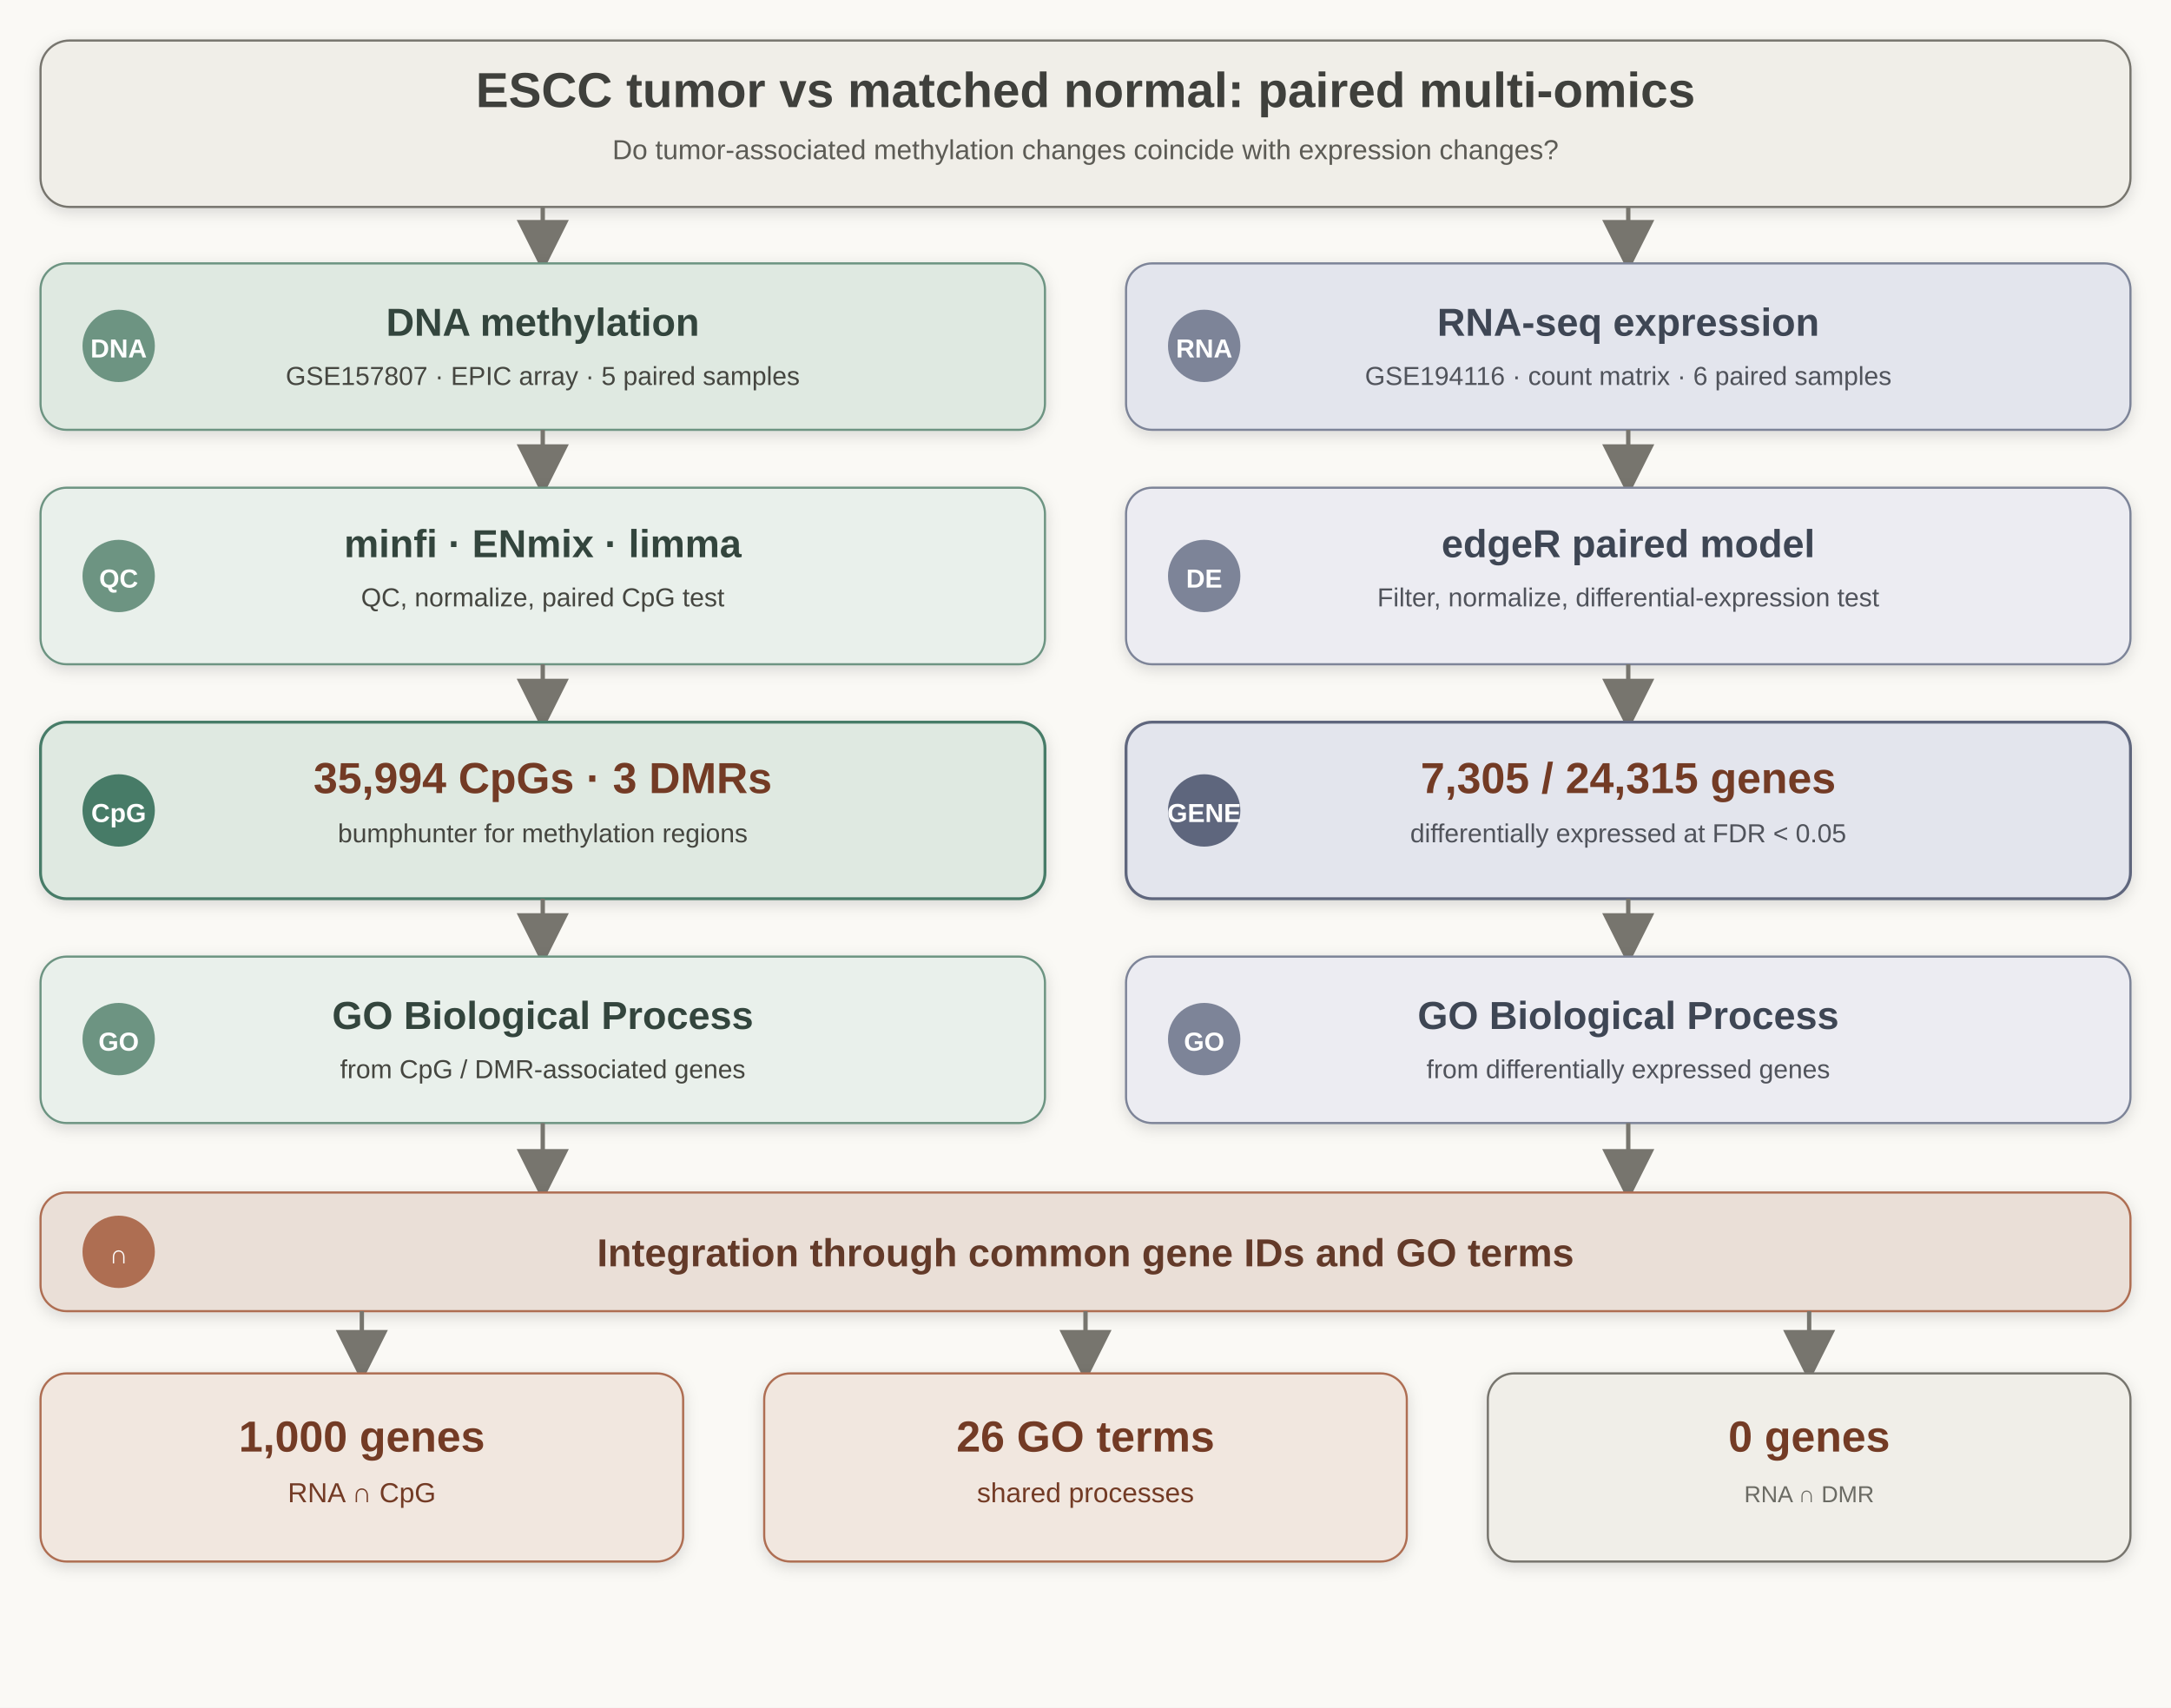
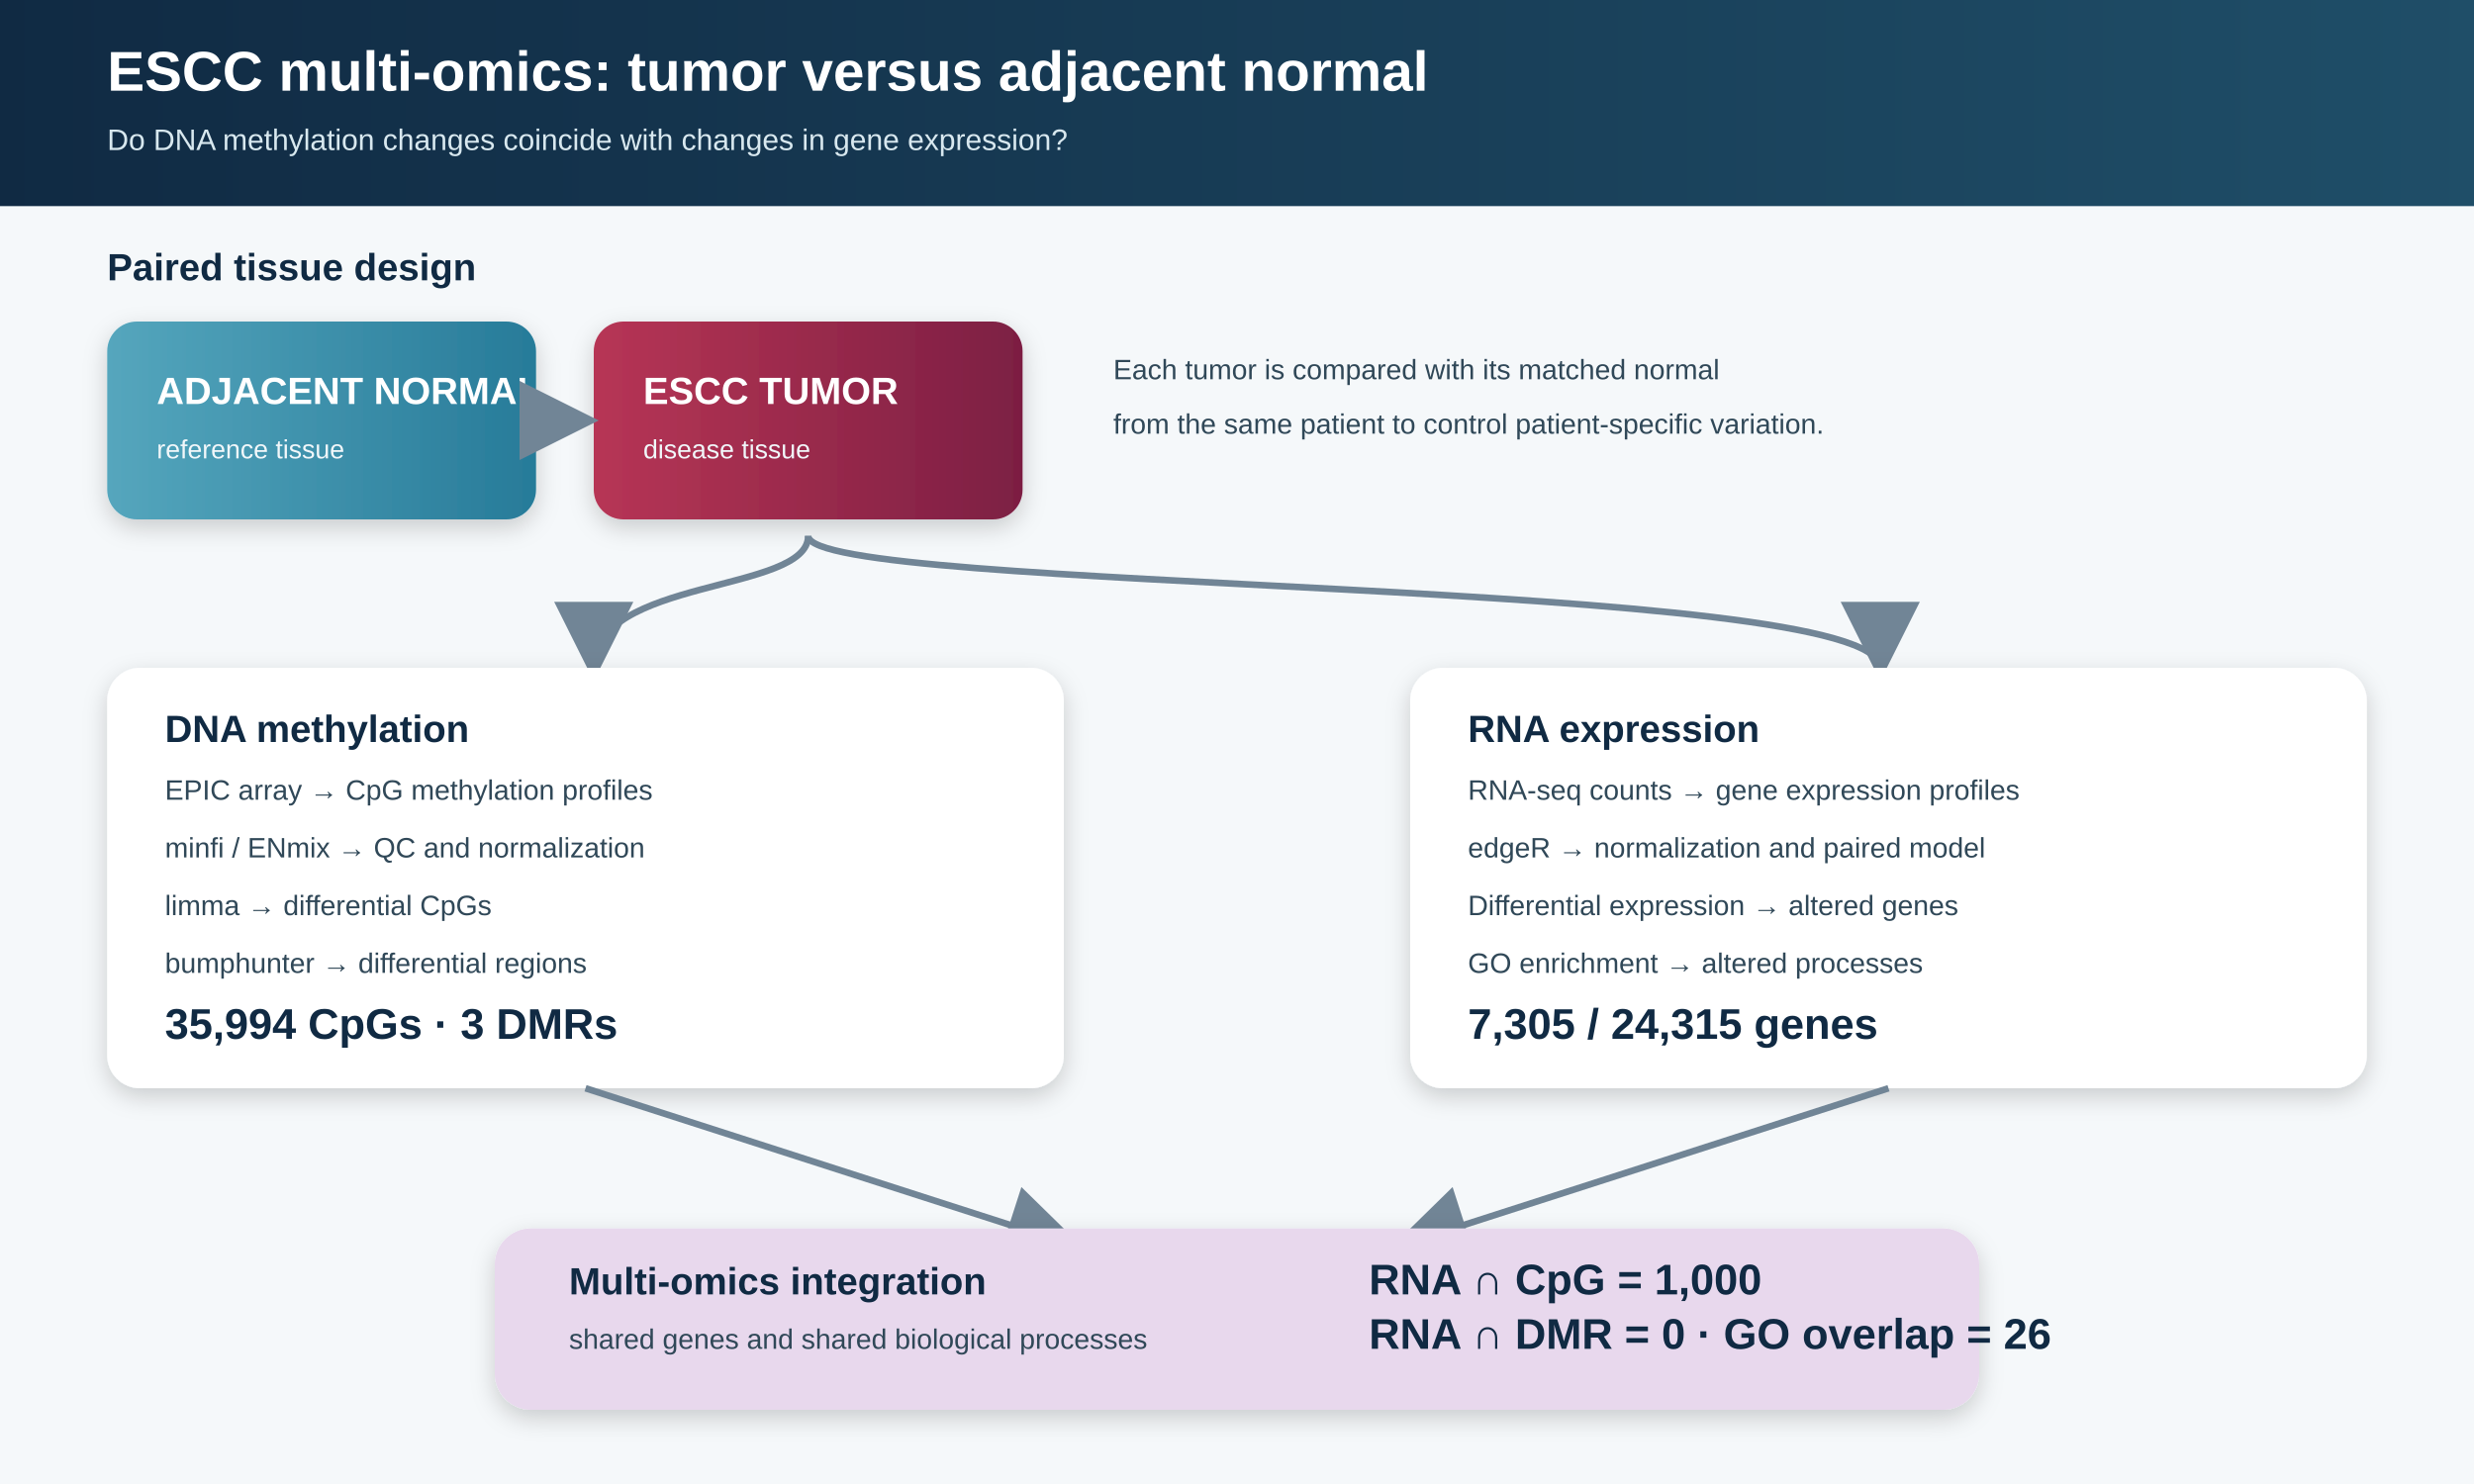
- <svg xmlns="http://www.w3.org/2000/svg" width="1500" height="1180" viewBox="0 0 1500 1180" role="img" aria-labelledby="title desc">
+ <svg xmlns="http://www.w3.org/2000/svg" width="1500" height="900" viewBox="0 0 1500 900" role="img" aria-labelledby="title desc">
  <defs>
-     <filter id="shadow" x="-15%" y="-15%" width="130%" height="130%">
-       <feDropShadow dx="0" dy="3" stdDeviation="5" flood-opacity=".14" />
+     <linearGradient id="navy" x1="0" x2="1">
+       <stop offset="0" stop-color="#102a43" />
+       <stop offset="1" stop-color="#1f4e68" />
+     </linearGradient>
+     <linearGradient id="tumor" x1="0" x2="1">
+       <stop offset="0" stop-color="#b73555" />
+       <stop offset="1" stop-color="#7c1f43" />
+     </linearGradient>
+     <linearGradient id="normal" x1="0" x2="1">
+       <stop offset="0" stop-color="#55a6bd" />
+       <stop offset="1" stop-color="#277b99" />
+     </linearGradient>
+     <filter id="shadow" x="-20%" y="-20%" width="140%" height="140%">
+       <feDropShadow dx="0" dy="5" stdDeviation="7" flood-opacity=".18" />
    </filter>
    <marker id="arrow" markerWidth="12" markerHeight="12" refX="10" refY="6" orient="auto">
-       <path d="M0,0 L12,6 L0,12 z" fill="#77756e" />
+       <path d="M0,0 L12,6 L0,12 z" fill="#718596" />
    </marker>
    <style>
-       .head{font:700 34px Arial,sans-serif;fill:#3f403c}.sub{font:400 19px Arial,sans-serif;fill:#5c5b55}
-       .branch{font:700 27px Arial,sans-serif;fill:#33453d}.branch2{font:700 27px Arial,sans-serif;fill:#3e4654}
-       .body{font:400 18px Arial,sans-serif;fill:#454640}.body2{font:400 18px Arial,sans-serif;fill:#50535b}
-       .result{font:700 30px Arial,sans-serif;fill:#733b25}.result2{font:400 19px Arial,sans-serif;fill:#733b25}
-       .small{font:400 16px Arial,sans-serif;fill:#6b6b64}.center{font:700 27px Arial,sans-serif;fill:#633a29}
+       .h{font:700 34px Arial,sans-serif;fill:#fff}.sub{font:400 18px Arial,sans-serif;fill:#d8e8ef}
+       .label{font:700 23px Arial,sans-serif;fill:#102a43}.body{font:400 17px Arial,sans-serif;fill:#304858}
+       .white{font:700 23px Arial,sans-serif;fill:#fff}.smallwhite{font:400 16px Arial,sans-serif;fill:#f1f7fa}
+       .metric{font:700 26px Arial,sans-serif;fill:#102a43}.muted{font:400 15px Arial,sans-serif;fill:#617686}
    </style>
  </defs>
-   <rect width="1500" height="1180" fill="#faf9f5" />
-   <rect x="28" y="28" width="1444" height="115" rx="20" fill="#f0eee8" stroke="#77756e" stroke-width="1.5" filter="url(#shadow)" />
-   <text x="750" y="74" text-anchor="middle" class="head">ESCC tumor vs matched normal: paired multi-omics</text>
-   <text x="750" y="110" text-anchor="middle" class="sub">Do tumor-associated methylation changes coincide with expression changes?</text>
-   <line x1="375" y1="143" x2="375" y2="182" stroke="#77756e" stroke-width="3" marker-end="url(#arrow)" />
-   <line x1="1125" y1="143" x2="1125" y2="182" stroke="#77756e" stroke-width="3" marker-end="url(#arrow)" />
-   <rect x="28" y="182" width="694" height="115" rx="18" fill="#dfe9e1" stroke="#6d9482" stroke-width="1.5" filter="url(#shadow)" />
-   <rect x="778" y="182" width="694" height="115" rx="18" fill="#e3e5ed" stroke="#7d8498" stroke-width="1.5" filter="url(#shadow)" />
-   <circle cx="82" cy="239" r="25" fill="#6d9482" />
-   <text x="82" y="247" text-anchor="middle" font-family="Arial" font-size="18" font-weight="700" fill="#fff">DNA</text>
-   <circle cx="832" cy="239" r="25" fill="#7d8498" />
-   <text x="832" y="247" text-anchor="middle" font-family="Arial" font-size="18" font-weight="700" fill="#fff">RNA</text>
-   <text x="375" y="232" text-anchor="middle" class="branch">DNA methylation</text>
-   <text x="375" y="266" text-anchor="middle" class="body">GSE157807 · EPIC array · 5 paired samples</text>
-   <text x="1125" y="232" text-anchor="middle" class="branch2">RNA-seq expression</text>
-   <text x="1125" y="266" text-anchor="middle" class="body2">GSE194116 · count matrix · 6 paired samples</text>
-   <line x1="375" y1="297" x2="375" y2="337" stroke="#77756e" stroke-width="3" marker-end="url(#arrow)" />
-   <line x1="1125" y1="297" x2="1125" y2="337" stroke="#77756e" stroke-width="3" marker-end="url(#arrow)" />
-   <rect x="28" y="337" width="694" height="122" rx="18" fill="#e9f0eb" stroke="#6d9482" stroke-width="1.5" filter="url(#shadow)" />
-   <rect x="778" y="337" width="694" height="122" rx="18" fill="#ececf2" stroke="#7d8498" stroke-width="1.5" filter="url(#shadow)" />
-   <circle cx="82" cy="398" r="25" fill="#6d9482" />
-   <text x="82" y="406" text-anchor="middle" font-family="Arial" font-size="18" font-weight="700" fill="#fff">QC</text>
-   <circle cx="832" cy="398" r="25" fill="#7d8498" />
-   <text x="832" y="406" text-anchor="middle" font-family="Arial" font-size="18" font-weight="700" fill="#fff">DE</text>
-   <text x="375" y="385" text-anchor="middle" class="branch">minfi · ENmix · limma</text>
-   <text x="375" y="419" text-anchor="middle" class="body">QC, normalize, paired CpG test</text>
-   <text x="1125" y="385" text-anchor="middle" class="branch2">edgeR paired model</text>
-   <text x="1125" y="419" text-anchor="middle" class="body2">Filter, normalize, differential-expression test</text>
-   <line x1="375" y1="459" x2="375" y2="499" stroke="#77756e" stroke-width="3" marker-end="url(#arrow)" />
-   <line x1="1125" y1="459" x2="1125" y2="499" stroke="#77756e" stroke-width="3" marker-end="url(#arrow)" />
-   <rect x="28" y="499" width="694" height="122" rx="18" fill="#dfe9e1" stroke="#477b67" stroke-width="2" filter="url(#shadow)" />
-   <rect x="778" y="499" width="694" height="122" rx="18" fill="#e3e5ed" stroke="#5e667d" stroke-width="2" filter="url(#shadow)" />
-   <circle cx="82" cy="560" r="25" fill="#477b67" />
-   <text x="82" y="568" text-anchor="middle" font-family="Arial" font-size="18" font-weight="700" fill="#fff">CpG</text>
-   <circle cx="832" cy="560" r="25" fill="#5e667d" />
-   <text x="832" y="568" text-anchor="middle" font-family="Arial" font-size="18" font-weight="700" fill="#fff">GENE</text>
-   <text x="375" y="548" text-anchor="middle" class="result">35,994 CpGs · 3 DMRs</text>
-   <text x="375" y="582" text-anchor="middle" class="body">bumphunter for methylation regions</text>
-   <text x="1125" y="548" text-anchor="middle" class="result">7,305 / 24,315 genes</text>
-   <text x="1125" y="582" text-anchor="middle" class="body2">differentially expressed at FDR &lt; 0.05</text>
-   <line x1="375" y1="621" x2="375" y2="661" stroke="#77756e" stroke-width="3" marker-end="url(#arrow)" />
-   <line x1="1125" y1="621" x2="1125" y2="661" stroke="#77756e" stroke-width="3" marker-end="url(#arrow)" />
-   <rect x="28" y="661" width="694" height="115" rx="18" fill="#e9f0eb" stroke="#6d9482" stroke-width="1.5" filter="url(#shadow)" />
-   <rect x="778" y="661" width="694" height="115" rx="18" fill="#ececf2" stroke="#7d8498" stroke-width="1.5" filter="url(#shadow)" />
-   <circle cx="82" cy="718" r="25" fill="#6d9482" />
-   <text x="82" y="726" text-anchor="middle" font-family="Arial" font-size="18" font-weight="700" fill="#fff">GO</text>
-   <circle cx="832" cy="718" r="25" fill="#7d8498" />
-   <text x="832" y="726" text-anchor="middle" font-family="Arial" font-size="18" font-weight="700" fill="#fff">GO</text>
-   <text x="375" y="711" text-anchor="middle" class="branch">GO Biological Process</text>
-   <text x="375" y="745" text-anchor="middle" class="body">from CpG / DMR-associated genes</text>
-   <text x="1125" y="711" text-anchor="middle" class="branch2">GO Biological Process</text>
-   <text x="1125" y="745" text-anchor="middle" class="body2">from differentially expressed genes</text>
-   <line x1="375" y1="776" x2="375" y2="824" stroke="#77756e" stroke-width="3" marker-end="url(#arrow)" />
-   <line x1="1125" y1="776" x2="1125" y2="824" stroke="#77756e" stroke-width="3" marker-end="url(#arrow)" />
-   <rect x="28" y="824" width="1444" height="82" rx="18" fill="#eadfd7" stroke="#ae6e52" stroke-width="1.5" filter="url(#shadow)" />
-   <circle cx="82" cy="865" r="25" fill="#ae6e52" />
-   <text x="82" y="873" text-anchor="middle" font-family="Arial" font-size="18" font-weight="700" fill="#fff">∩</text>
-   <text x="750" y="875" text-anchor="middle" class="center">Integration through common gene IDs and GO terms</text>
-   <line x1="250" y1="906" x2="250" y2="949" stroke="#77756e" stroke-width="3" marker-end="url(#arrow)" />
-   <line x1="750" y1="906" x2="750" y2="949" stroke="#77756e" stroke-width="3" marker-end="url(#arrow)" />
-   <line x1="1250" y1="906" x2="1250" y2="949" stroke="#77756e" stroke-width="3" marker-end="url(#arrow)" />
-   <rect x="28" y="949" width="444" height="130" rx="18" fill="#f1e7df" stroke="#ae6e52" stroke-width="1.5" filter="url(#shadow)" />
-   <rect x="528" y="949" width="444" height="130" rx="18" fill="#f1e7df" stroke="#ae6e52" stroke-width="1.5" filter="url(#shadow)" />
-   <rect x="1028" y="949" width="444" height="130" rx="18" fill="#f0eee8" stroke="#77756e" stroke-width="1.5" filter="url(#shadow)" />
-   <text x="250" y="1003" text-anchor="middle" class="result">1,000 genes</text>
-   <text x="250" y="1038" text-anchor="middle" class="result2">RNA ∩ CpG</text>
-   <text x="750" y="1003" text-anchor="middle" class="result">26 GO terms</text>
-   <text x="750" y="1038" text-anchor="middle" class="result2">shared processes</text>
-   <text x="1250" y="1003" text-anchor="middle" class="result" fill="#4f504b">0 genes</text>
-   <text x="1250" y="1038" text-anchor="middle" class="small">RNA ∩ DMR</text>
+   <rect width="1500" height="900" fill="#f5f8fa" />
+   <rect width="1500" height="125" fill="url(#navy)" />
+   <text x="65" y="55" class="h">ESCC multi-omics: tumor versus adjacent normal</text>
+   <text x="65" y="91" class="sub">Do DNA methylation changes coincide with changes in gene expression?</text>
+   <text x="65" y="170" class="label">Paired tissue design</text>
+   <rect x="65" y="195" width="260" height="120" rx="18" fill="url(#normal)" filter="url(#shadow)" />
+   <text x="95" y="245" class="white">ADJACENT NORMAL</text>
+   <text x="95" y="278" class="smallwhite">reference tissue</text>
+   <rect x="360" y="195" width="260" height="120" rx="18" fill="url(#tumor)" filter="url(#shadow)" />
+   <text x="390" y="245" class="white">ESCC TUMOR</text>
+   <text x="390" y="278" class="smallwhite">disease tissue</text>
+   <line x1="325" y1="255" x2="355" y2="255" stroke="#718596" stroke-width="4" marker-end="url(#arrow)" />
+   <text x="675" y="230" class="body">Each tumor is compared with its matched normal</text>
+   <text x="675" y="263" class="body">from the same patient to control patient-specific variation.</text>
+   <path d="M490 325 C490 360 360 350 360 405" fill="none" stroke="#718596" stroke-width="4" marker-end="url(#arrow)" />
+   <path d="M490 325 C490 360 1140 350 1140 405" fill="none" stroke="#718596" stroke-width="4" marker-end="url(#arrow)" />
+   <rect x="65" y="405" width="580" height="255" rx="20" fill="#fff" filter="url(#shadow)" />
+   <text x="100" y="450" class="label">DNA methylation</text>
+   <text x="100" y="485" class="body">EPIC array → CpG methylation profiles</text>
+   <text x="100" y="520" class="body">minfi / ENmix → QC and normalization</text>
+   <text x="100" y="555" class="body">limma → differential CpGs</text>
+   <text x="100" y="590" class="body">bumphunter → differential regions</text>
+   <text x="100" y="630" class="metric">35,994 CpGs · 3 DMRs</text>
+   <rect x="855" y="405" width="580" height="255" rx="20" fill="#fff" filter="url(#shadow)" />
+   <text x="890" y="450" class="label">RNA expression</text>
+   <text x="890" y="485" class="body">RNA-seq counts → gene expression profiles</text>
+   <text x="890" y="520" class="body">edgeR → normalization and paired model</text>
+   <text x="890" y="555" class="body">Differential expression → altered genes</text>
+   <text x="890" y="590" class="body">GO enrichment → altered processes</text>
+   <text x="890" y="630" class="metric">7,305 / 24,315 genes</text>
+   <line x1="355" y1="660" x2="650" y2="755" stroke="#718596" stroke-width="4" marker-end="url(#arrow)" />
+   <line x1="1145" y1="660" x2="850" y2="755" stroke="#718596" stroke-width="4" marker-end="url(#arrow)" />
+   <rect x="300" y="745" width="900" height="110" rx="22" fill="#e8d8ed" filter="url(#shadow)" />
+   <text x="345" y="785" class="label">Multi-omics integration</text>
+   <text x="345" y="818" class="body">shared genes and shared biological processes</text>
+   <text x="830" y="785" class="metric">RNA ∩ CpG = 1,000</text>
+   <text x="830" y="818" class="metric">RNA ∩ DMR = 0 · GO overlap = 26</text>
</svg>
